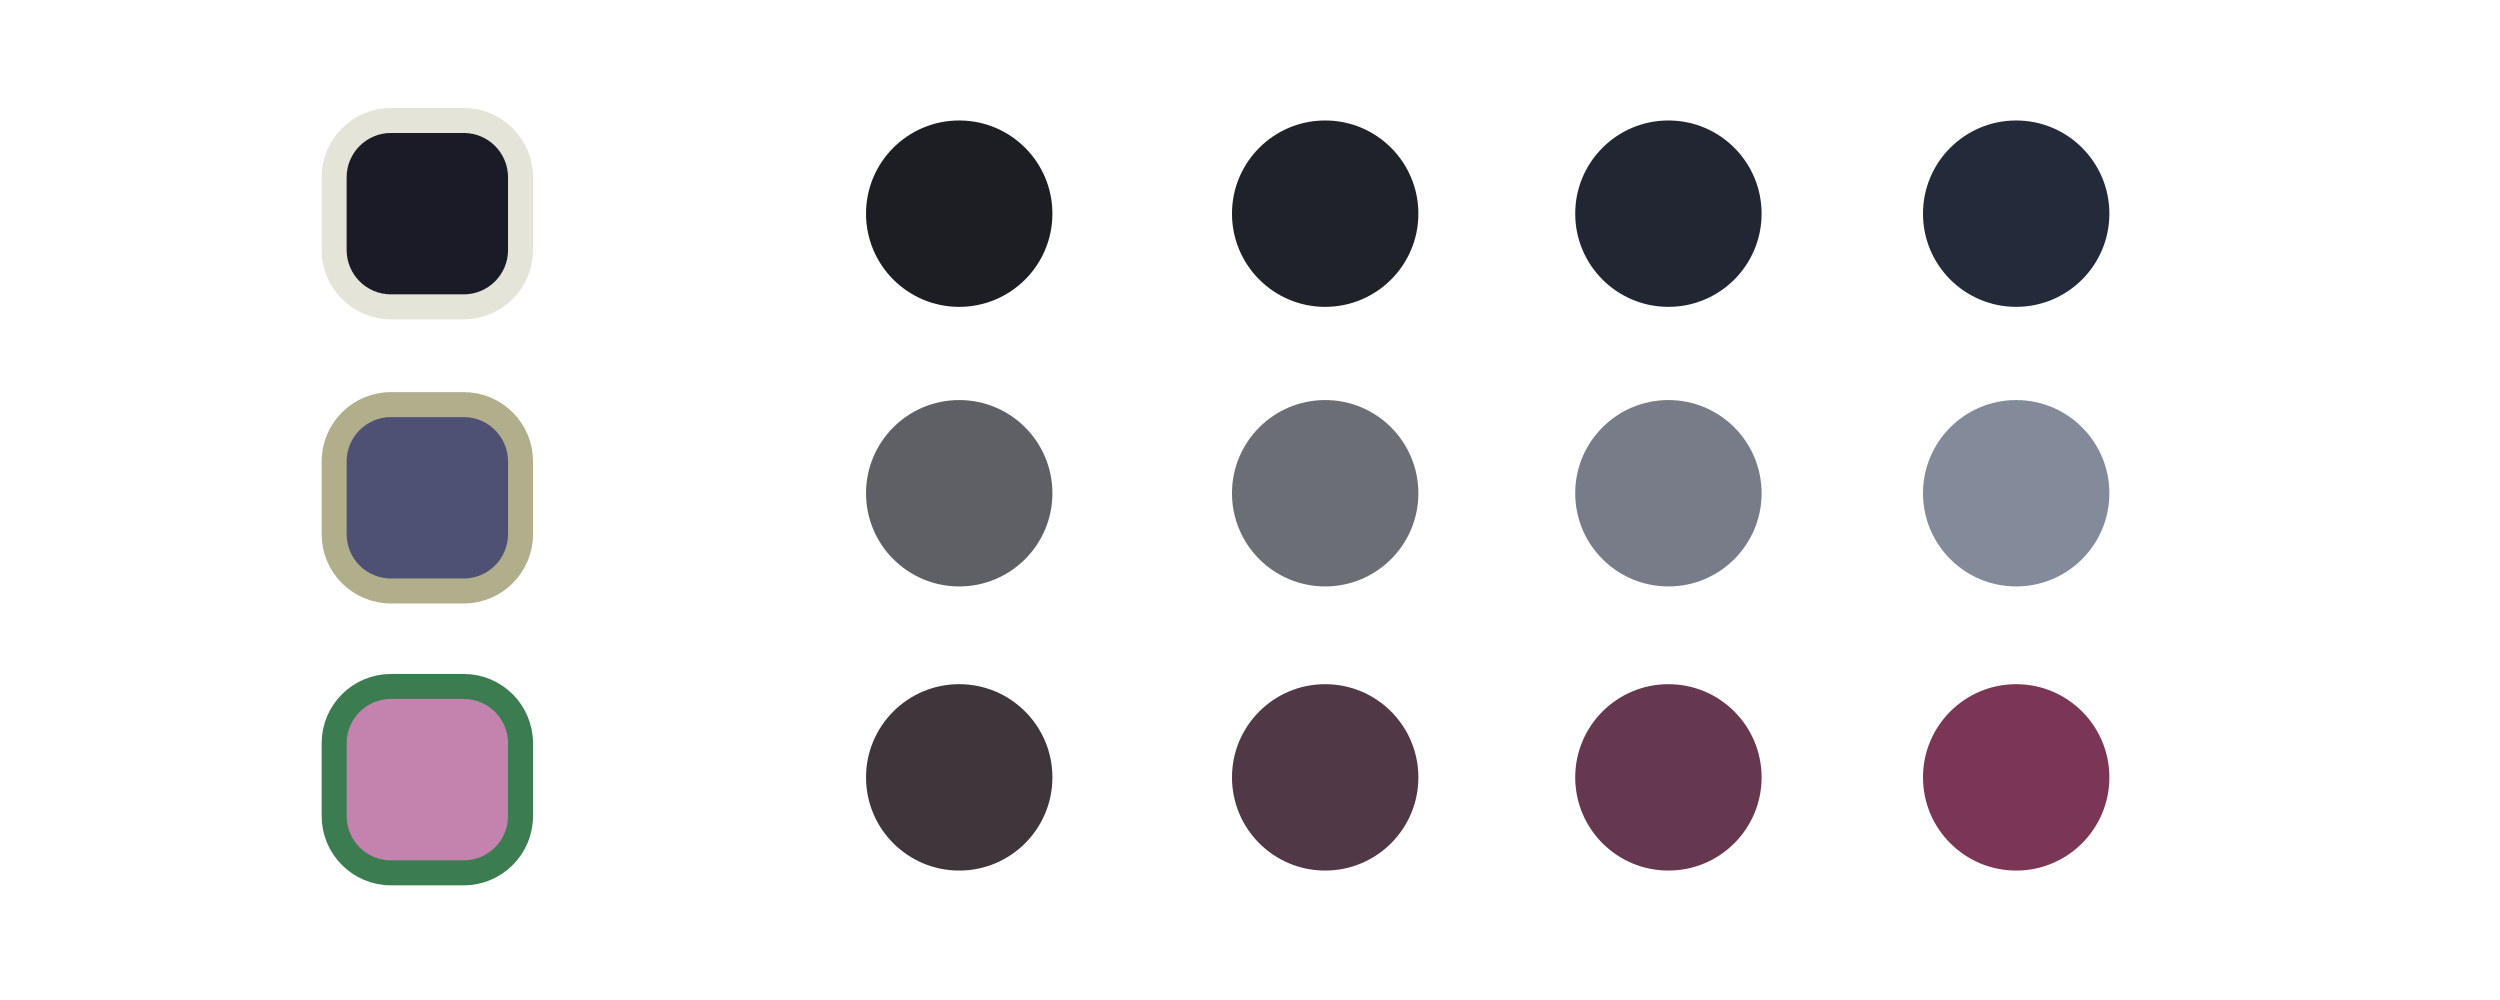
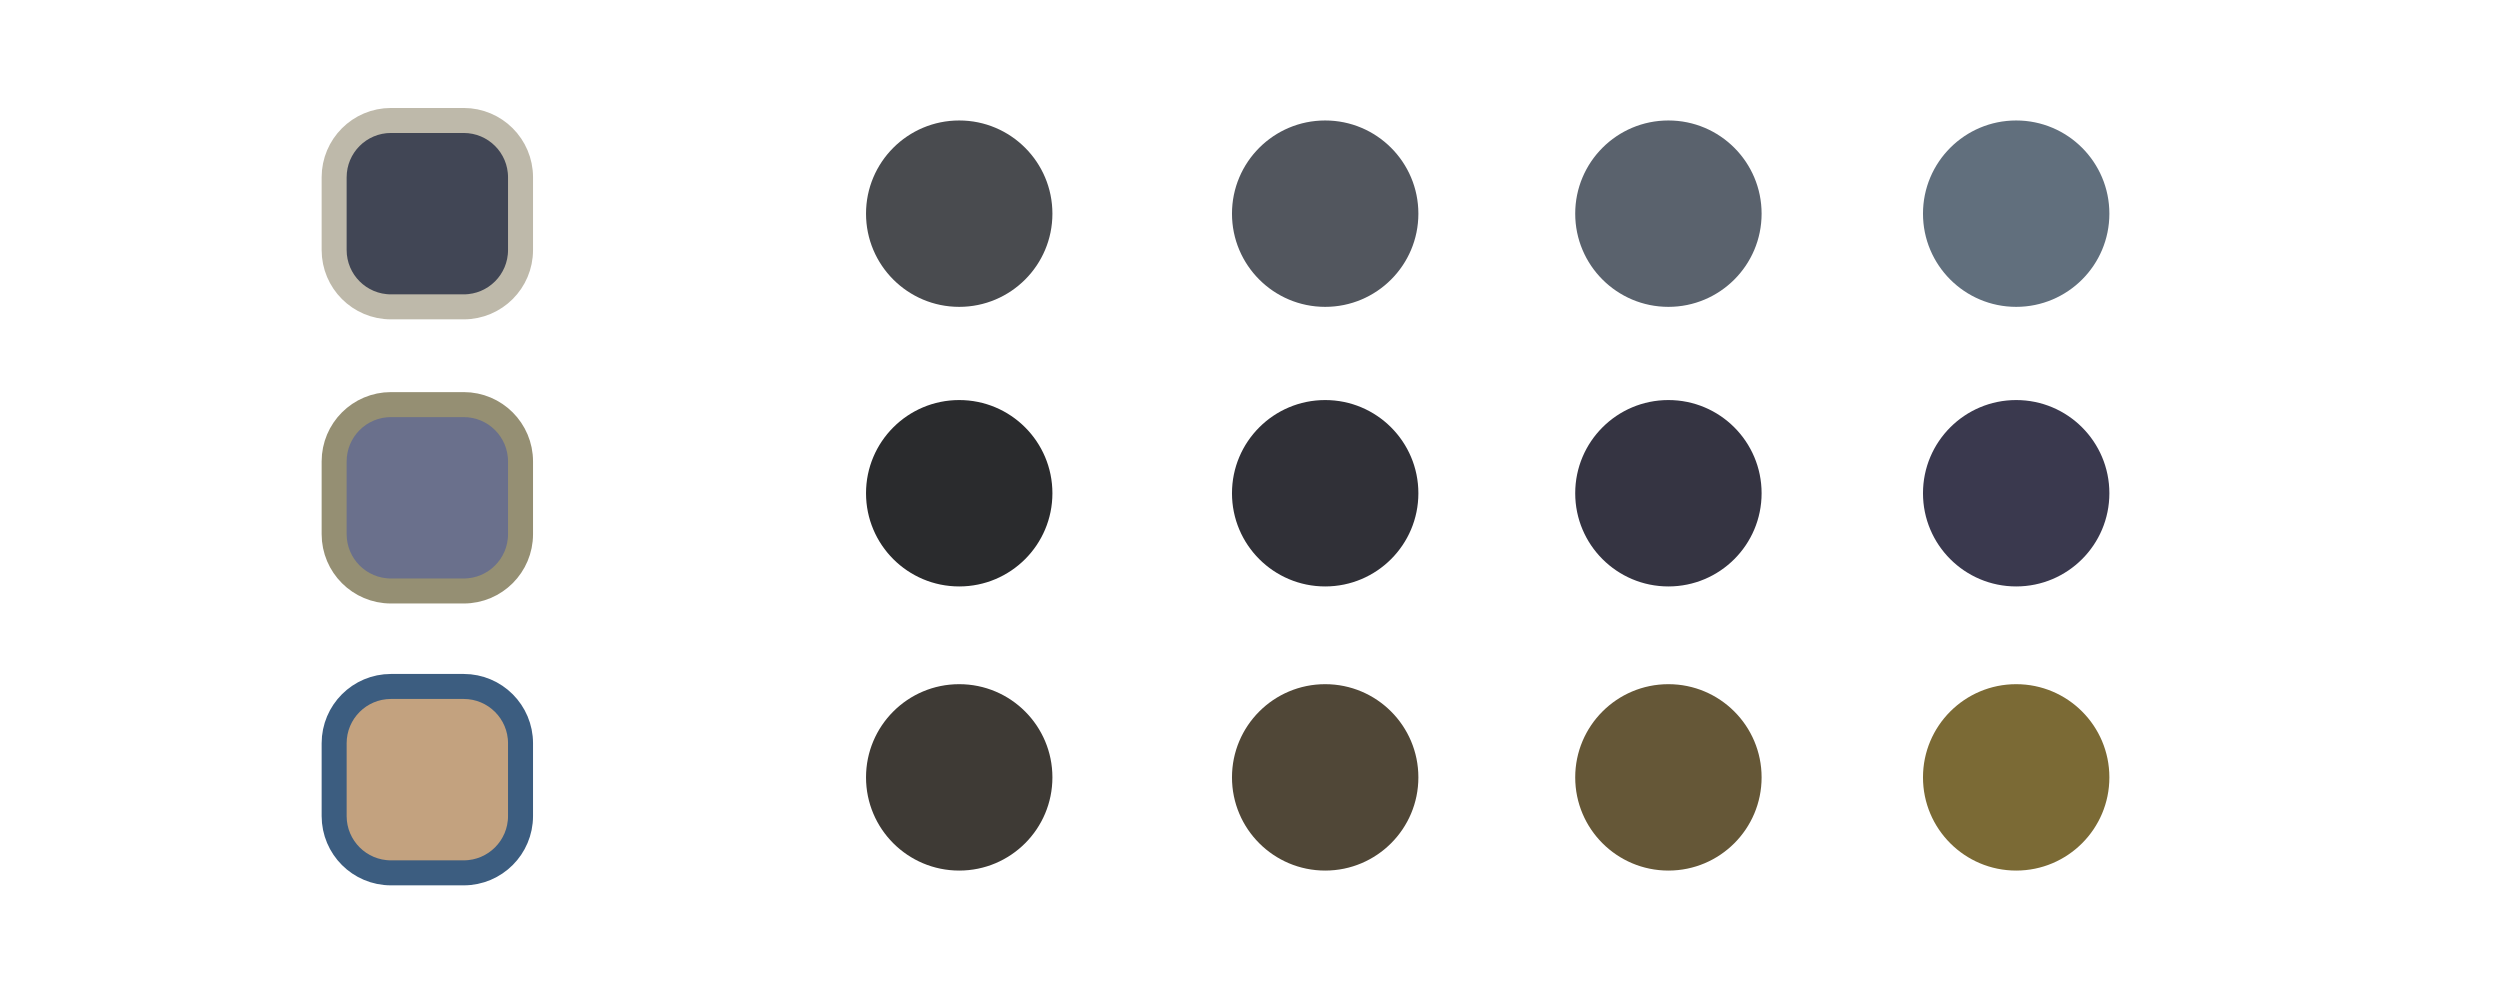
<svg xmlns="http://www.w3.org/2000/svg" width="1000" height="400" viewBox="0 0 264.583 105.833" version="1.1" id="svg1">
  <defs id="defs1" />
  <g id="layer1">
-     <rect style="fill:#1A1B26;fill-opacity:1;stroke:#E5E4D9;stroke-width:2.646;stroke-linecap:round;stroke-linejoin:round;stroke-dasharray:none;stroke-opacity:1;paint-order:fill markers stroke" id="rect1" width="19.726" height="19.726" x="35.363" y="12.75" ry="6.014" />
-     <rect style="fill:#4E5173;fill-opacity:1;stroke:#B1AE8C;stroke-width:2.646;stroke-linecap:round;stroke-linejoin:round;stroke-dasharray:none;stroke-opacity:1;paint-order:fill markers stroke" id="rect2" width="19.726" height="19.726" x="35.363" y="42.82" ry="6.014" />
-     <rect style="fill:#C482AF;fill-opacity:1;stroke:#3B7D50;stroke-width:2.646;stroke-linecap:round;stroke-linejoin:round;stroke-dasharray:none;stroke-opacity:1;paint-order:fill markers stroke" id="rect3" width="19.726" height="19.726" x="35.363" y="72.65" ry="6.014" />
-     <rect style="fill:#1D1E23;fill-opacity:1;stroke:none;stroke-width:2.646;stroke-linecap:round;stroke-linejoin:round;stroke-dasharray:none;stroke-opacity:1;paint-order:fill markers stroke" id="rect4" width="19.726" height="19.726" x="91.654" y="12.75" ry="9.863" />
-     <rect style="fill:#20222A;fill-opacity:1;stroke:none;stroke-width:2.646;stroke-linecap:round;stroke-linejoin:round;stroke-dasharray:none;stroke-opacity:1;paint-order:fill markers stroke" id="rect5" width="19.726" height="19.726" x="130.385" y="12.75" ry="9.863" />
-     <rect style="fill:#222633;fill-opacity:1;stroke:none;stroke-width:2.646;stroke-linecap:round;stroke-linejoin:round;stroke-dasharray:none;stroke-opacity:1;paint-order:fill markers stroke" id="rect6" width="19.726" height="19.726" x="166.71" y="12.75" ry="9.863" />
-     <rect style="fill:#232B3B;fill-opacity:1;stroke:none;stroke-width:2.646;stroke-linecap:round;stroke-linejoin:round;stroke-dasharray:none;stroke-opacity:1;paint-order:fill markers stroke" id="rect7" width="19.726" height="19.726" x="203.516" y="12.75" ry="9.863" />
-     <rect style="fill:#5F6065;fill-opacity:1;stroke:none;stroke-width:2.646;stroke-linecap:round;stroke-linejoin:round;stroke-dasharray:none;stroke-opacity:1;paint-order:fill markers stroke" id="rect8" width="19.726" height="19.726" x="91.654" y="42.339" ry="9.863" />
-     <rect style="fill:#6C6E76;fill-opacity:1;stroke:none;stroke-width:2.646;stroke-linecap:round;stroke-linejoin:round;stroke-dasharray:none;stroke-opacity:1;paint-order:fill markers stroke" id="rect9" width="19.726" height="19.726" x="130.385" y="42.339" ry="9.863" />
-     <rect style="fill:#787C88;fill-opacity:1;stroke:none;stroke-width:2.646;stroke-linecap:round;stroke-linejoin:round;stroke-dasharray:none;stroke-opacity:1;paint-order:fill markers stroke" id="rect10" width="19.726" height="19.726" x="166.71" y="42.339" ry="9.863" />
-     <rect style="fill:#838B9B;fill-opacity:1;stroke:none;stroke-width:2.646;stroke-linecap:round;stroke-linejoin:round;stroke-dasharray:none;stroke-opacity:1;paint-order:fill markers stroke" id="rect11" width="19.726" height="19.726" x="203.516" y="42.339" ry="9.863" />
-     <rect style="fill:#3F363B;fill-opacity:1;stroke:none;stroke-width:2.646;stroke-linecap:round;stroke-linejoin:round;stroke-dasharray:none;stroke-opacity:1;paint-order:fill markers stroke" id="rect12" width="19.726" height="19.726" x="91.654" y="72.409" ry="9.863" />
-     <rect style="fill:#513846;fill-opacity:1;stroke:none;stroke-width:2.646;stroke-linecap:round;stroke-linejoin:round;stroke-dasharray:none;stroke-opacity:1;paint-order:fill markers stroke" id="rect13" width="19.726" height="19.726" x="130.385" y="72.409" ry="9.863" />
-     <rect style="fill:#65384F;fill-opacity:1;stroke:none;stroke-width:2.646;stroke-linecap:round;stroke-linejoin:round;stroke-dasharray:none;stroke-opacity:1;paint-order:fill markers stroke" id="rect14" width="19.726" height="19.726" x="166.71" y="72.409" ry="9.863" />
-     <rect style="fill:#7B3655;fill-opacity:1;stroke:none;stroke-width:2.646;stroke-linecap:round;stroke-linejoin:round;stroke-dasharray:none;stroke-opacity:1;paint-order:fill markers stroke" id="rect15" width="19.726" height="19.726" x="203.516" y="72.409" ry="9.863" />
+     <rect style="fill:#414655;fill-opacity:1;stroke:#BEB9AA;stroke-width:2.646;stroke-linecap:round;stroke-linejoin:round;stroke-dasharray:none;stroke-opacity:1;paint-order:fill markers stroke" id="rect1" width="19.726" height="19.726" x="35.363" y="12.75" ry="6.014" />
+     <rect style="fill:#6A708C;fill-opacity:1;stroke:#958F73;stroke-width:2.646;stroke-linecap:round;stroke-linejoin:round;stroke-dasharray:none;stroke-opacity:1;paint-order:fill markers stroke" id="rect2" width="19.726" height="19.726" x="35.363" y="42.82" ry="6.014" />
+     <rect style="fill:#C3A27F;fill-opacity:1;stroke:#3C5D80;stroke-width:2.646;stroke-linecap:round;stroke-linejoin:round;stroke-dasharray:none;stroke-opacity:1;paint-order:fill markers stroke" id="rect3" width="19.726" height="19.726" x="35.363" y="72.65" ry="6.014" />
+     <rect style="fill:#494B4F;fill-opacity:1;stroke:none;stroke-width:2.646;stroke-linecap:round;stroke-linejoin:round;stroke-dasharray:none;stroke-opacity:1;paint-order:fill markers stroke" id="rect4" width="19.726" height="19.726" x="91.654" y="12.75" ry="9.863" />
+     <rect style="fill:#52565E;fill-opacity:1;stroke:none;stroke-width:2.646;stroke-linecap:round;stroke-linejoin:round;stroke-dasharray:none;stroke-opacity:1;paint-order:fill markers stroke" id="rect5" width="19.726" height="19.726" x="130.385" y="12.75" ry="9.863" />
+     <rect style="fill:#5A626D;fill-opacity:1;stroke:none;stroke-width:2.646;stroke-linecap:round;stroke-linejoin:round;stroke-dasharray:none;stroke-opacity:1;paint-order:fill markers stroke" id="rect6" width="19.726" height="19.726" x="166.71" y="12.75" ry="9.863" />
+     <rect style="fill:#616F7D;fill-opacity:1;stroke:none;stroke-width:2.646;stroke-linecap:round;stroke-linejoin:round;stroke-dasharray:none;stroke-opacity:1;paint-order:fill markers stroke" id="rect7" width="19.726" height="19.726" x="203.516" y="12.75" ry="9.863" />
+     <rect style="fill:#2A2B2D;fill-opacity:1;stroke:none;stroke-width:2.646;stroke-linecap:round;stroke-linejoin:round;stroke-dasharray:none;stroke-opacity:1;paint-order:fill markers stroke" id="rect8" width="19.726" height="19.726" x="91.654" y="42.339" ry="9.863" />
+     <rect style="fill:#303037;fill-opacity:1;stroke:none;stroke-width:2.646;stroke-linecap:round;stroke-linejoin:round;stroke-dasharray:none;stroke-opacity:1;paint-order:fill markers stroke" id="rect9" width="19.726" height="19.726" x="130.385" y="42.339" ry="9.863" />
+     <rect style="fill:#353442;fill-opacity:1;stroke:none;stroke-width:2.646;stroke-linecap:round;stroke-linejoin:round;stroke-dasharray:none;stroke-opacity:1;paint-order:fill markers stroke" id="rect10" width="19.726" height="19.726" x="166.71" y="42.339" ry="9.863" />
+     <rect style="fill:#3A394E;fill-opacity:1;stroke:none;stroke-width:2.646;stroke-linecap:round;stroke-linejoin:round;stroke-dasharray:none;stroke-opacity:1;paint-order:fill markers stroke" id="rect11" width="19.726" height="19.726" x="203.516" y="42.339" ry="9.863" />
+     <rect style="fill:#3E3A35;fill-opacity:1;stroke:none;stroke-width:2.646;stroke-linecap:round;stroke-linejoin:round;stroke-dasharray:none;stroke-opacity:1;paint-order:fill markers stroke" id="rect12" width="19.726" height="19.726" x="91.654" y="72.409" ry="9.863" />
+     <rect style="fill:#504737;fill-opacity:1;stroke:none;stroke-width:2.646;stroke-linecap:round;stroke-linejoin:round;stroke-dasharray:none;stroke-opacity:1;paint-order:fill markers stroke" id="rect13" width="19.726" height="19.726" x="130.385" y="72.409" ry="9.863" />
+     <rect style="fill:#655737;fill-opacity:1;stroke:none;stroke-width:2.646;stroke-linecap:round;stroke-linejoin:round;stroke-dasharray:none;stroke-opacity:1;paint-order:fill markers stroke" id="rect14" width="19.726" height="19.726" x="166.71" y="72.409" ry="9.863" />
+     <rect style="fill:#7B6A35;fill-opacity:1;stroke:none;stroke-width:2.646;stroke-linecap:round;stroke-linejoin:round;stroke-dasharray:none;stroke-opacity:1;paint-order:fill markers stroke" id="rect15" width="19.726" height="19.726" x="203.516" y="72.409" ry="9.863" />
  </g>
</svg>
